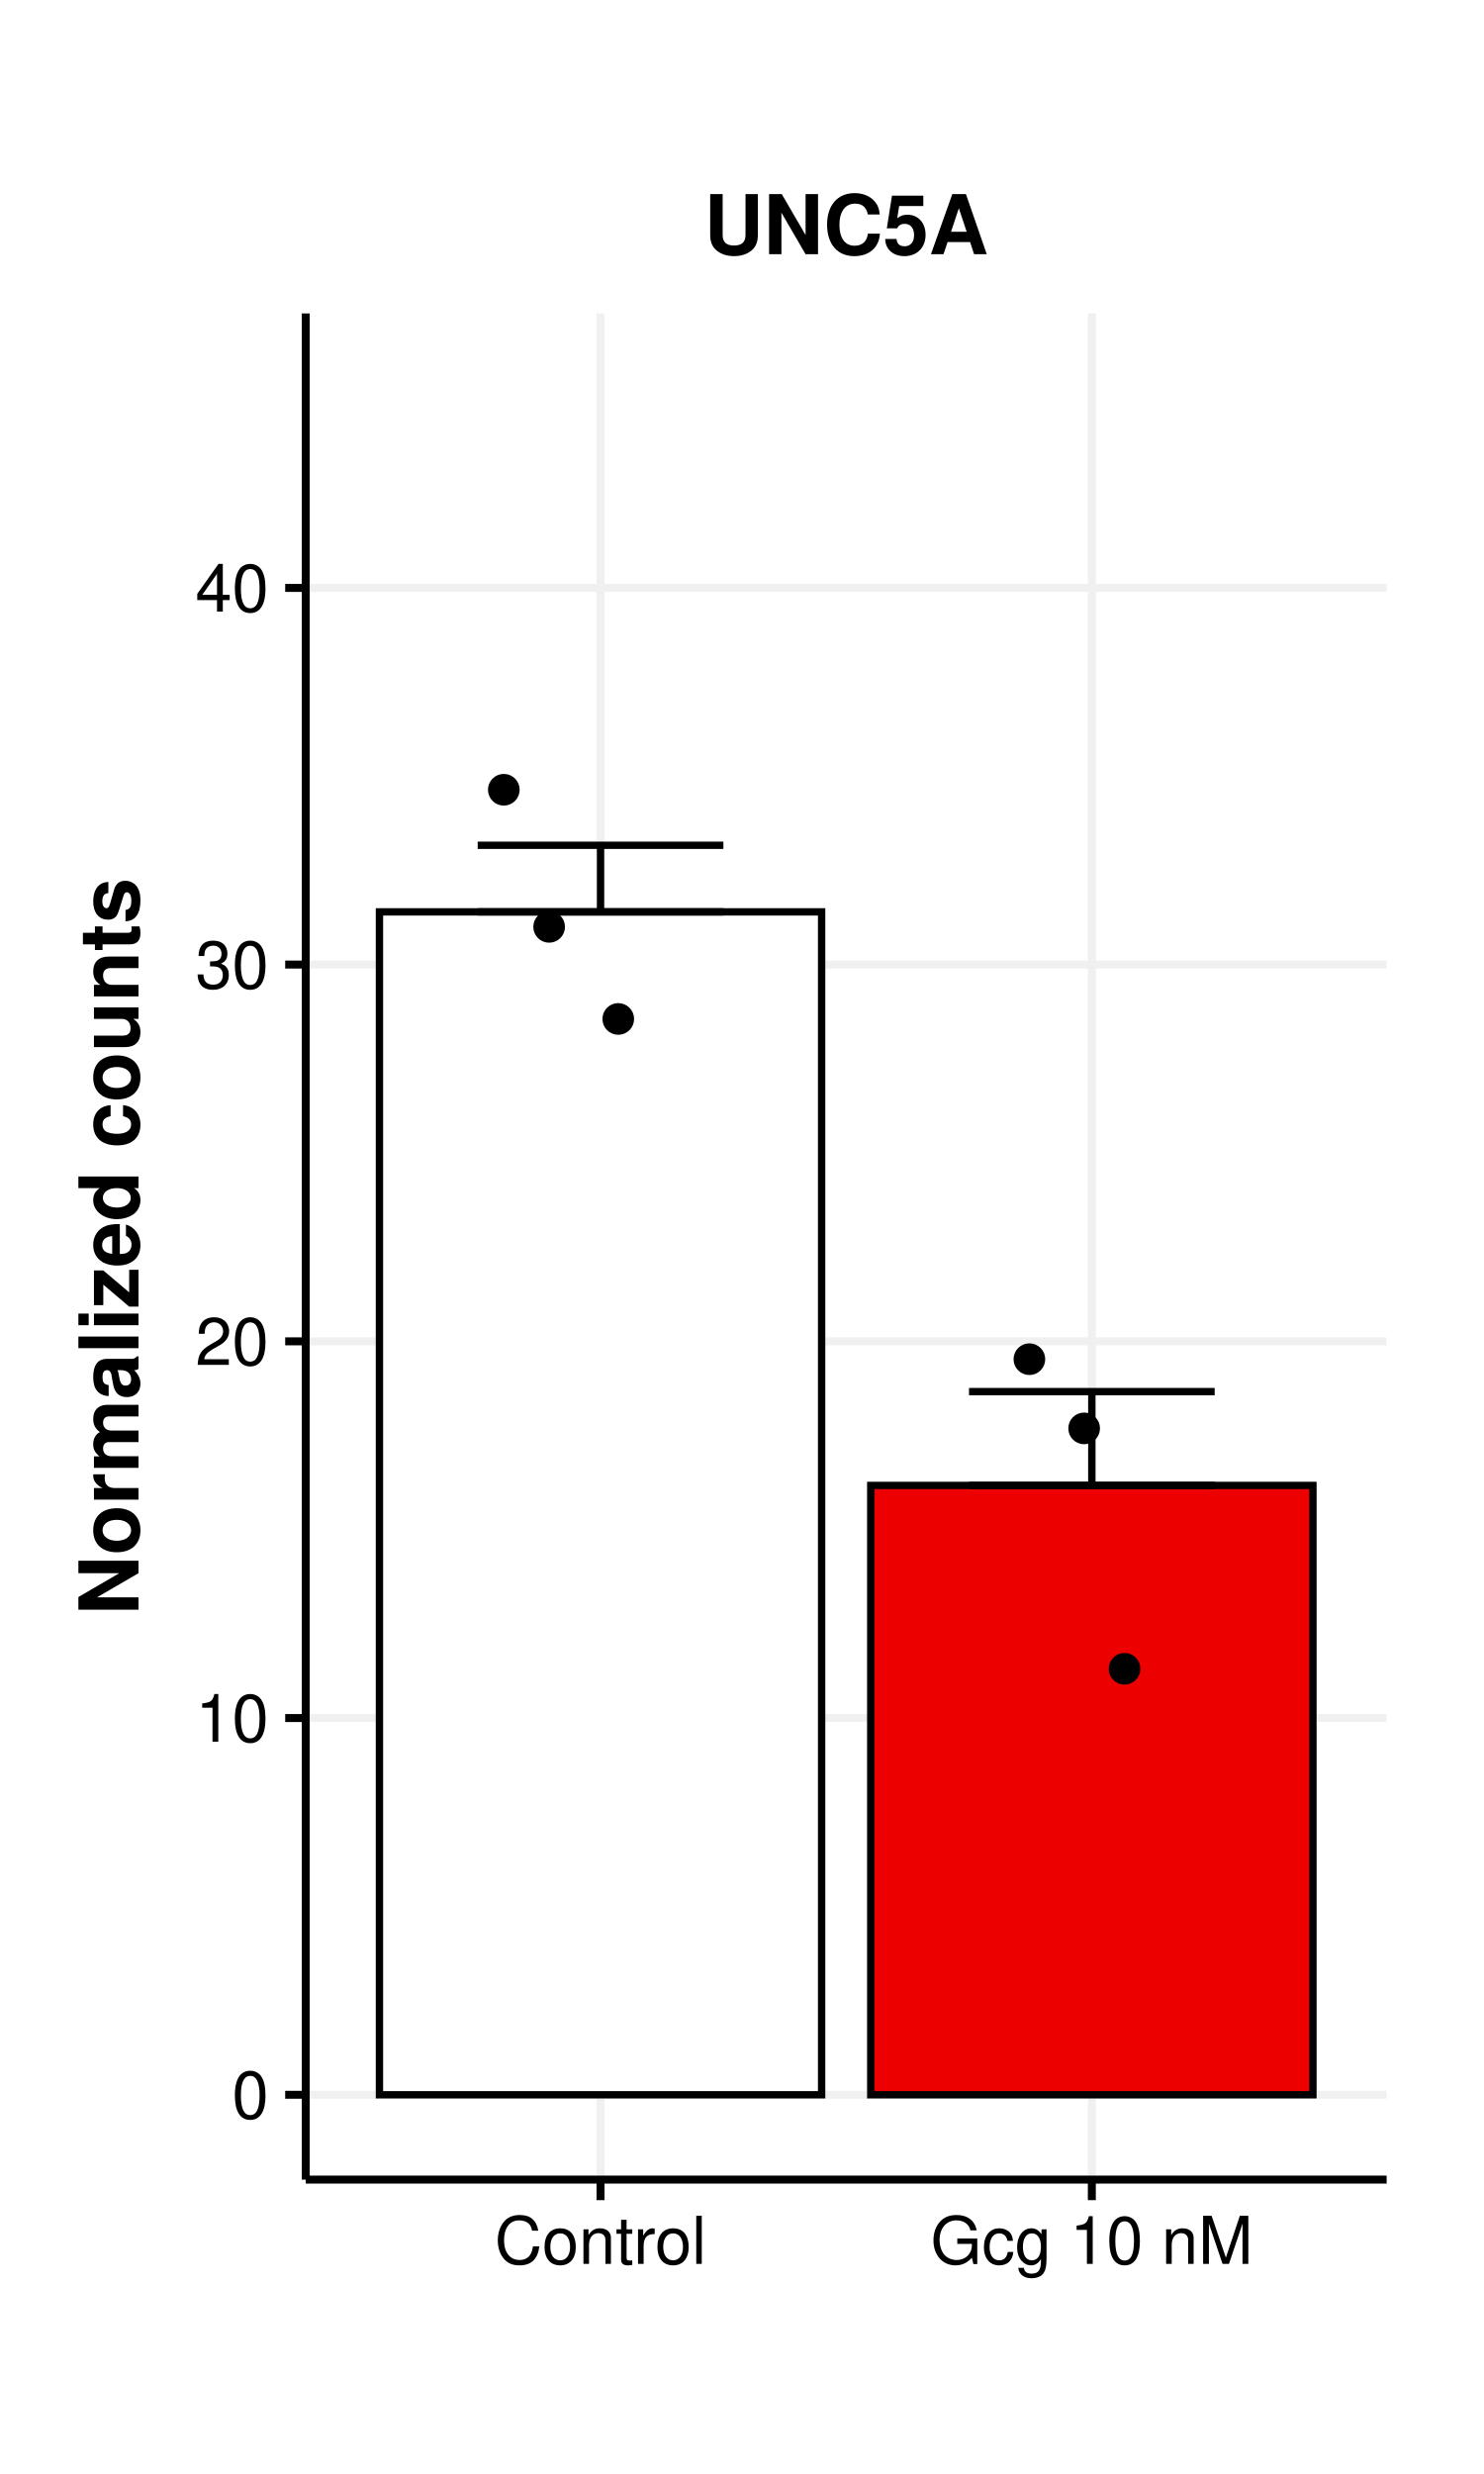
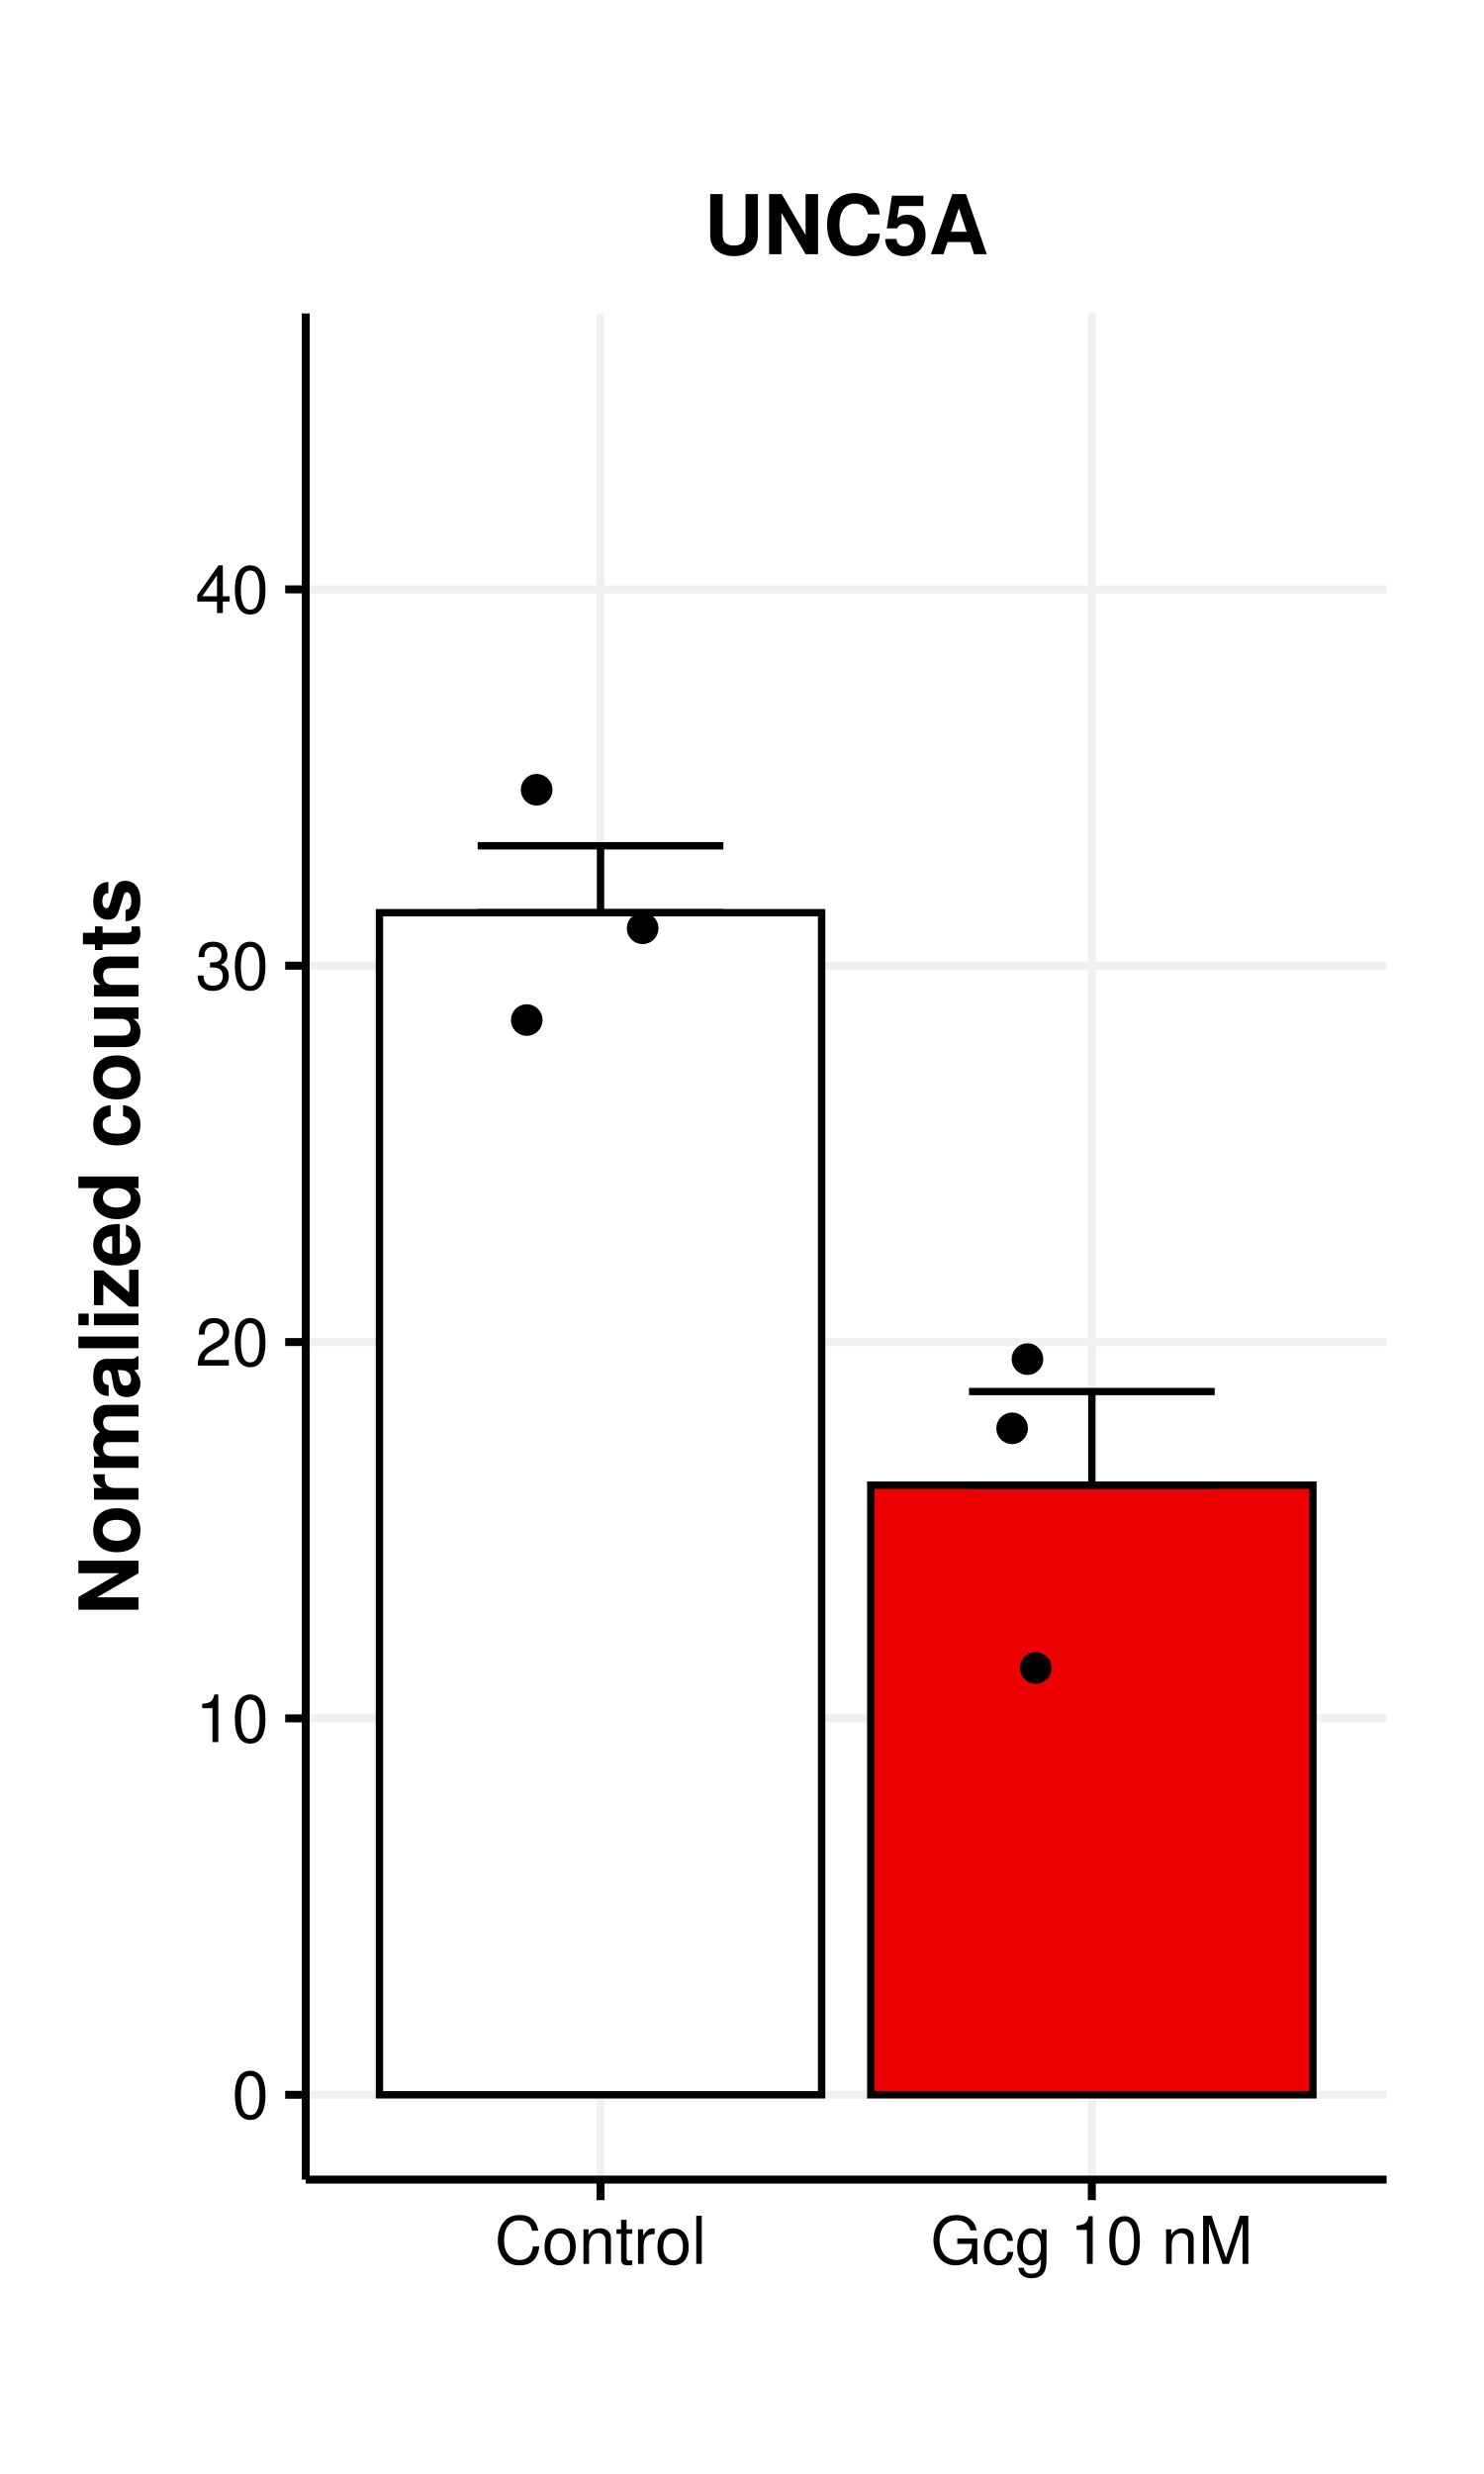
<svg xmlns="http://www.w3.org/2000/svg" class="svglite" width="216.00pt" height="360.00pt" viewBox="0 0 216.00 360.00">
  <defs>
    <style type="text/css">
    .svglite line, .svglite polyline, .svglite polygon, .svglite path, .svglite rect, .svglite circle {
      fill: none;
      stroke: #000000;
      stroke-linecap: round;
      stroke-linejoin: round;
      stroke-miterlimit: 10.00;
    }
    .svglite text {
      white-space: pre;
    }
  </style>
  </defs>
  <rect width="100%" height="100%" style="stroke: none; fill: #FFFFFF;" />
  <defs>
    <clipPath id="cpMC4wMHwyMTYuMDB8MC4wMHwzNjAuMDA=">
      <rect x="0.00" y="0.00" width="216.00" height="360.00" />
    </clipPath>
  </defs>
  <g clip-path="url(#cpMC4wMHwyMTYuMDB8MC4wMHwzNjAuMDA=)">
    <rect x="0.00" y="0.00" width="216.00" height="360.00" style="stroke-width: 1.16; stroke: none; fill: #FFFFFF;" />
  </g>
  <defs>
    <clipPath id="cpNDQuNTB8MjAxLjgzfDQ1LjYxfDMxNy4xNg==">
      <rect x="44.50" y="45.61" width="157.32" height="271.55" />
    </clipPath>
  </defs>
  <g clip-path="url(#cpNDQuNTB8MjAxLjgzfDQ1LjYxfDMxNy4xNg==)">
    <rect x="44.50" y="45.61" width="157.32" height="271.55" style="stroke-width: 1.16; stroke: none; fill: #FFFFFF;" />
    <polyline points="44.50,304.82 201.83,304.82 " style="stroke-width: 1.16; stroke: #F0F0F0; stroke-linecap: butt;" />
-     <polyline points="44.50,250.00 201.83,250.00 " style="stroke-width: 1.16; stroke: #F0F0F0; stroke-linecap: butt;" />
-     <polyline points="44.50,195.18 201.83,195.18 " style="stroke-width: 1.16; stroke: #F0F0F0; stroke-linecap: butt;" />
-     <polyline points="44.50,140.36 201.83,140.36 " style="stroke-width: 1.16; stroke: #F0F0F0; stroke-linecap: butt;" />
-     <polyline points="44.50,85.55 201.83,85.55 " style="stroke-width: 1.16; stroke: #F0F0F0; stroke-linecap: butt;" />
+     <polyline points="44.50,250.05 201.83,250.05 " style="stroke-width: 1.16; stroke: #F0F0F0; stroke-linecap: butt;" />
+     <polyline points="44.50,195.29 201.83,195.29 " style="stroke-width: 1.16; stroke: #F0F0F0; stroke-linecap: butt;" />
+     <polyline points="44.50,140.52 201.83,140.52 " style="stroke-width: 1.16; stroke: #F0F0F0; stroke-linecap: butt;" />
+     <polyline points="44.50,85.76 201.83,85.76 " style="stroke-width: 1.16; stroke: #F0F0F0; stroke-linecap: butt;" />
    <polyline points="87.41,317.16 87.41,45.61 " style="stroke-width: 1.16; stroke: #F0F0F0; stroke-linecap: butt;" />
    <polyline points="158.92,317.16 158.92,45.61 " style="stroke-width: 1.16; stroke: #F0F0F0; stroke-linecap: butt;" />
-     <rect x="55.23" y="132.69" width="64.36" height="172.13" style="stroke-width: 1.07; stroke-linecap: butt; stroke-linejoin: miter; fill: #FFFFFF;" />
-     <rect x="126.74" y="216.15" width="64.36" height="88.67" style="stroke-width: 1.07; stroke-linecap: butt; stroke-linejoin: miter; fill: #ED0000;" />
-     <polyline points="69.53,123.00 105.29,123.00 " style="stroke-width: 1.07; stroke-linecap: butt;" />
-     <polyline points="87.41,123.00 87.41,132.69 " style="stroke-width: 1.07; stroke-linecap: butt;" />
-     <polyline points="69.53,132.69 105.29,132.69 " style="stroke-width: 1.07; stroke-linecap: butt;" />
-     <polyline points="141.04,202.50 176.80,202.50 " style="stroke-width: 1.07; stroke-linecap: butt;" />
-     <polyline points="158.92,202.50 158.92,216.15 " style="stroke-width: 1.07; stroke-linecap: butt;" />
-     <polyline points="141.04,216.15 176.80,216.15 " style="stroke-width: 1.07; stroke-linecap: butt;" />
-     <circle cx="163.68" cy="242.83" r="1.95" style="stroke-width: 0.71; fill: #000000;" />
-     <circle cx="157.80" cy="207.85" r="1.95" style="stroke-width: 0.71; fill: #000000;" />
-     <circle cx="149.83" cy="197.78" r="1.95" style="stroke-width: 0.71; fill: #000000;" />
-     <circle cx="89.99" cy="148.27" r="1.95" style="stroke-width: 0.71; fill: #000000;" />
-     <circle cx="73.33" cy="114.92" r="1.95" style="stroke-width: 0.71; fill: #000000;" />
-     <circle cx="79.93" cy="134.87" r="1.95" style="stroke-width: 0.71; fill: #000000;" />
+     <rect x="55.23" y="132.81" width="64.36" height="172.01" style="stroke-width: 1.07; stroke-linecap: butt; stroke-linejoin: miter; fill: #FFFFFF;" />
+     <rect x="126.74" y="216.11" width="64.36" height="88.71" style="stroke-width: 1.07; stroke-linecap: butt; stroke-linejoin: miter; fill: #ED0000;" />
+     <polyline points="69.53,123.07 105.29,123.07 " style="stroke-width: 1.07; stroke-linecap: butt;" />
+     <polyline points="87.41,123.07 87.41,132.81 " style="stroke-width: 1.07; stroke-linecap: butt;" />
+     <polyline points="69.53,132.81 105.29,132.81 " style="stroke-width: 1.07; stroke-linecap: butt;" />
+     <polyline points="141.04,202.49 176.80,202.49 " style="stroke-width: 1.07; stroke-linecap: butt;" />
+     <polyline points="158.92,202.49 158.92,216.11 " style="stroke-width: 1.07; stroke-linecap: butt;" />
+     <polyline points="141.04,216.11 176.80,216.11 " style="stroke-width: 1.07; stroke-linecap: butt;" />
+     <circle cx="150.76" cy="242.71" r="1.95" style="stroke-width: 0.71; fill: #000000;" />
+     <circle cx="147.32" cy="207.84" r="1.95" style="stroke-width: 0.71; fill: #000000;" />
+     <circle cx="149.55" cy="197.77" r="1.95" style="stroke-width: 0.71; fill: #000000;" />
+     <circle cx="76.67" cy="148.43" r="1.95" style="stroke-width: 0.71; fill: #000000;" />
+     <circle cx="78.11" cy="114.92" r="1.95" style="stroke-width: 0.71; fill: #000000;" />
+     <circle cx="93.54" cy="135.08" r="1.95" style="stroke-width: 0.71; fill: #000000;" />
    <rect x="44.50" y="45.61" width="157.32" height="271.55" style="stroke-width: 1.16; stroke: none;" />
  </g>
  <g clip-path="url(#cpMC4wMHwyMTYuMDB8MC4wMHwzNjAuMDA=)">
    <polyline points="44.50,317.16 44.50,45.61 " style="stroke-width: 1.16; stroke-linecap: butt;" />
    <text x="39.12" y="308.26" text-anchor="end" style="font-size: 9.60px; font-family: &quot;Helvetica&quot;;" textLength="5.34px" lengthAdjust="spacingAndGlyphs">0</text>
-     <text x="39.12" y="253.44" text-anchor="end" style="font-size: 9.60px; font-family: &quot;Helvetica&quot;;" textLength="10.67px" lengthAdjust="spacingAndGlyphs">10</text>
-     <text x="39.12" y="198.62" text-anchor="end" style="font-size: 9.60px; font-family: &quot;Helvetica&quot;;" textLength="10.67px" lengthAdjust="spacingAndGlyphs">20</text>
-     <text x="39.12" y="143.81" text-anchor="end" style="font-size: 9.60px; font-family: &quot;Helvetica&quot;;" textLength="10.67px" lengthAdjust="spacingAndGlyphs">30</text>
-     <text x="39.12" y="88.99" text-anchor="end" style="font-size: 9.60px; font-family: &quot;Helvetica&quot;;" textLength="10.67px" lengthAdjust="spacingAndGlyphs">40</text>
+     <text x="39.12" y="253.50" text-anchor="end" style="font-size: 9.60px; font-family: &quot;Helvetica&quot;;" textLength="10.67px" lengthAdjust="spacingAndGlyphs">10</text>
+     <text x="39.12" y="198.73" text-anchor="end" style="font-size: 9.60px; font-family: &quot;Helvetica&quot;;" textLength="10.67px" lengthAdjust="spacingAndGlyphs">20</text>
+     <text x="39.12" y="143.97" text-anchor="end" style="font-size: 9.60px; font-family: &quot;Helvetica&quot;;" textLength="10.67px" lengthAdjust="spacingAndGlyphs">30</text>
+     <text x="39.12" y="89.20" text-anchor="end" style="font-size: 9.60px; font-family: &quot;Helvetica&quot;;" textLength="10.67px" lengthAdjust="spacingAndGlyphs">40</text>
    <polyline points="41.51,304.82 44.50,304.82 " style="stroke-width: 1.16; stroke-linecap: butt;" />
-     <polyline points="41.51,250.00 44.50,250.00 " style="stroke-width: 1.16; stroke-linecap: butt;" />
-     <polyline points="41.51,195.18 44.50,195.18 " style="stroke-width: 1.16; stroke-linecap: butt;" />
-     <polyline points="41.51,140.36 44.50,140.36 " style="stroke-width: 1.16; stroke-linecap: butt;" />
-     <polyline points="41.51,85.55 44.50,85.55 " style="stroke-width: 1.16; stroke-linecap: butt;" />
+     <polyline points="41.51,250.05 44.50,250.05 " style="stroke-width: 1.16; stroke-linecap: butt;" />
+     <polyline points="41.51,195.29 44.50,195.29 " style="stroke-width: 1.16; stroke-linecap: butt;" />
+     <polyline points="41.51,140.52 44.50,140.52 " style="stroke-width: 1.16; stroke-linecap: butt;" />
+     <polyline points="41.51,85.76 44.50,85.76 " style="stroke-width: 1.16; stroke-linecap: butt;" />
    <polyline points="44.50,317.16 201.83,317.16 " style="stroke-width: 1.16; stroke-linecap: butt;" />
    <polyline points="87.41,320.15 87.41,317.16 " style="stroke-width: 1.16; stroke-linecap: butt;" />
    <polyline points="158.92,320.15 158.92,317.16 " style="stroke-width: 1.16; stroke-linecap: butt;" />
    <text x="87.41" y="329.42" text-anchor="middle" style="font-size: 9.60px; font-family: &quot;Helvetica&quot;;" textLength="30.92px" lengthAdjust="spacingAndGlyphs">Control</text>
    <text x="158.92" y="329.42" text-anchor="middle" style="font-size: 9.60px; font-family: &quot;Helvetica&quot;;" textLength="46.92px" lengthAdjust="spacingAndGlyphs">Gcg 10 nM</text>
    <text transform="translate(20.16,181.39) rotate(-90)" text-anchor="middle" style="font-size: 12.00px; font-weight: bold; font-family: &quot;Helvetica&quot;;" textLength="107.35px" lengthAdjust="spacingAndGlyphs">Normalized counts</text>
    <text x="123.16" y="36.99" text-anchor="middle" style="font-size: 12.00px; font-weight: bold; font-family: &quot;Helvetica&quot;;" textLength="41.35px" lengthAdjust="spacingAndGlyphs">UNC5A</text>
  </g>
</svg>
